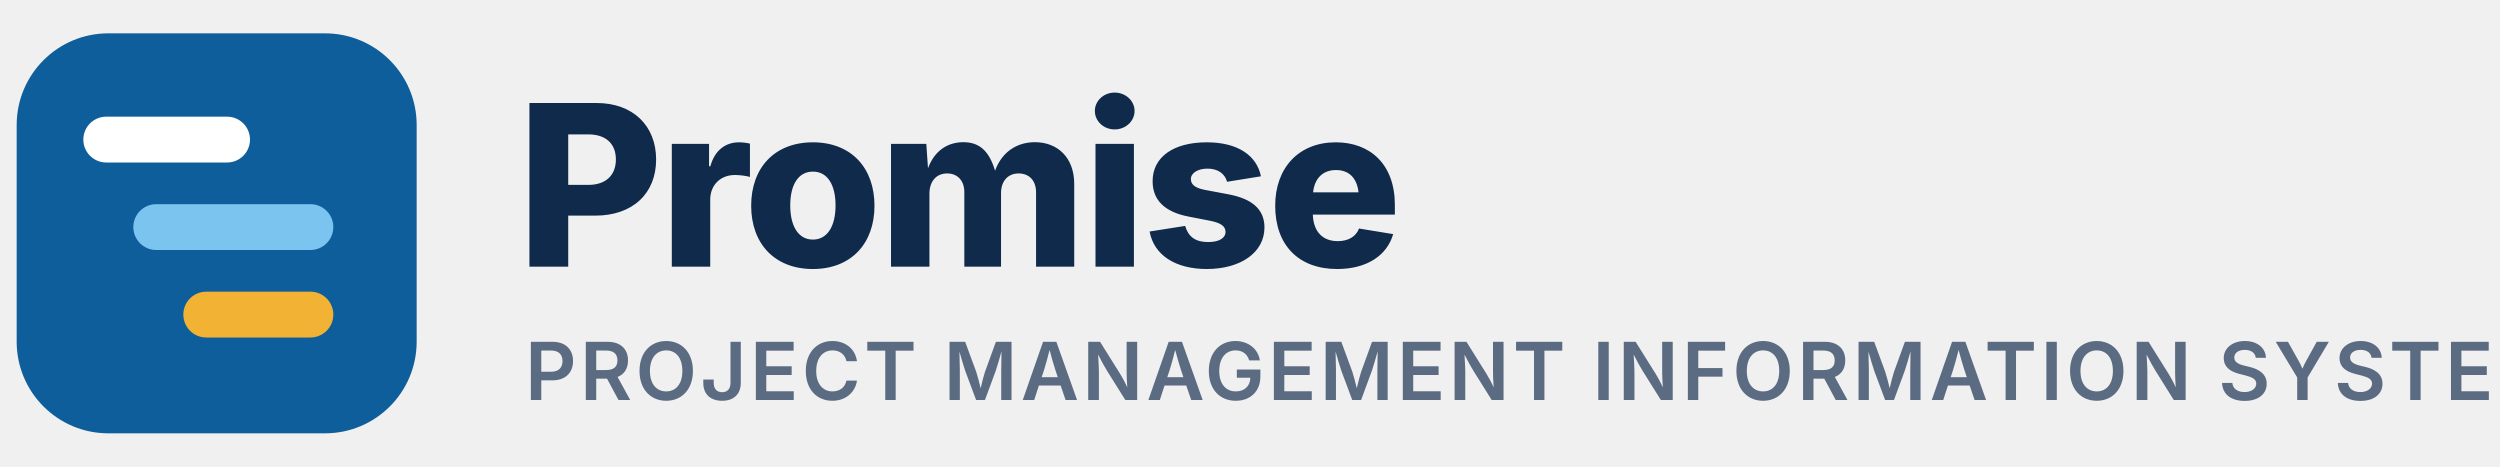
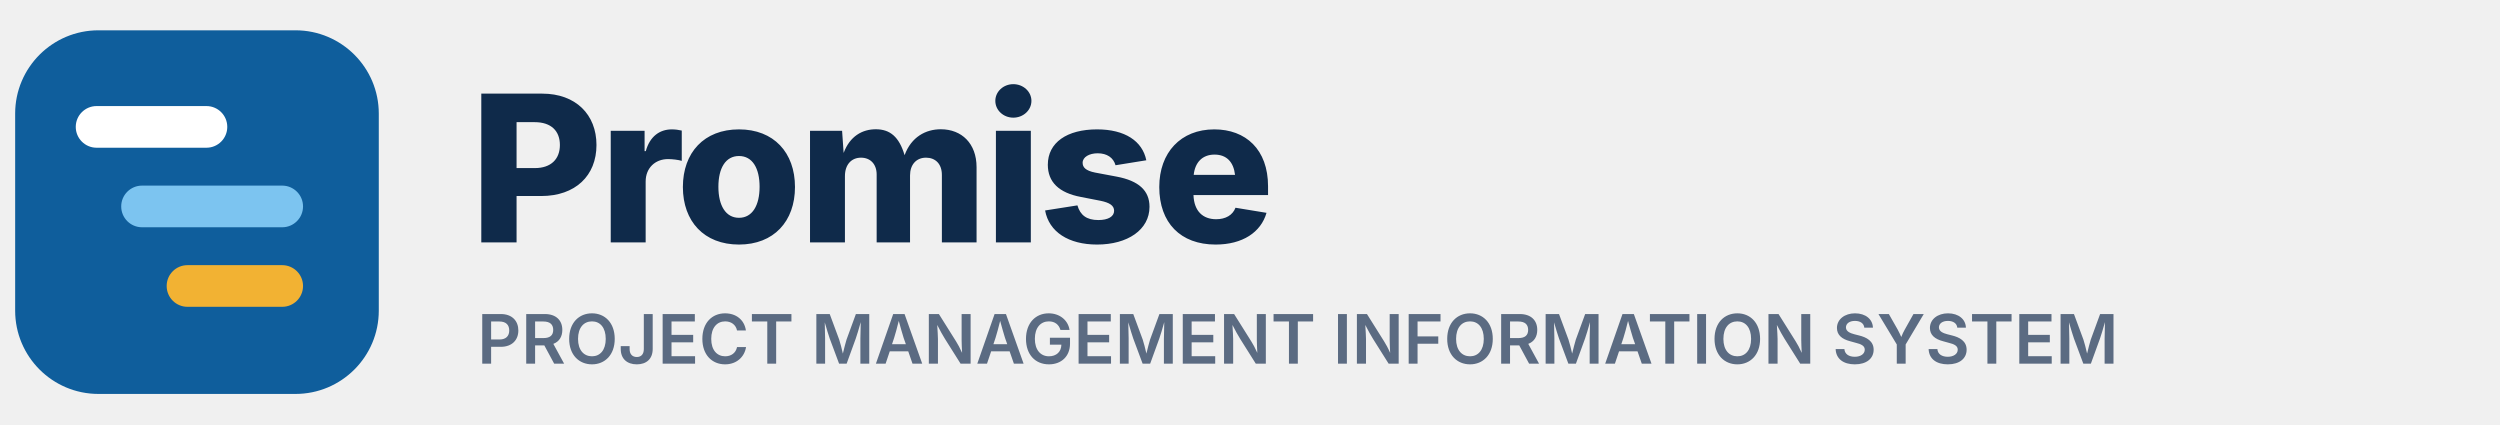
- <svg xmlns="http://www.w3.org/2000/svg" viewBox="0 0 300 56" role="img" aria-label="Promise">
+ <svg xmlns="http://www.w3.org/2000/svg" viewBox="0 0 330 56" role="img" aria-label="Promise">
  <rect x="2" y="4" width="48" height="48" rx="11" fill="#0F5E9C" />
  <rect x="10" y="14" width="20" height="5.5" rx="2.75" fill="#fff" />
  <rect x="16" y="24.5" width="24" height="5.5" rx="2.75" fill="#7CC4F0" />
  <rect x="22" y="35" width="18" height="5.5" rx="2.75" fill="#F2B233" />
  <text x="62" y="32" font-family="Inter, Segoe UI, Arial, sans-serif" font-size="27" font-weight="800" fill="#0F2A4A" letter-spacing="-.5">Promise</text>
-   <text x="63" y="48" font-family="Inter, Segoe UI, Arial, sans-serif" font-size="9.6" font-weight="600" fill="#5B6B82" letter-spacing=".4" textLength="232" lengthAdjust="spacingAndGlyphs">PROJECT MANAGEMENT INFORMATION SYSTEM</text>
+   <text x="63" y="48" font-family="Inter, Segoe UI, Arial, sans-serif" font-size="9" font-weight="600" fill="#5B6B82" textLength="232" lengthAdjust="spacingAndGlyphs">PROJECT MANAGEMENT INFORMATION SYSTEM</text>
</svg>
